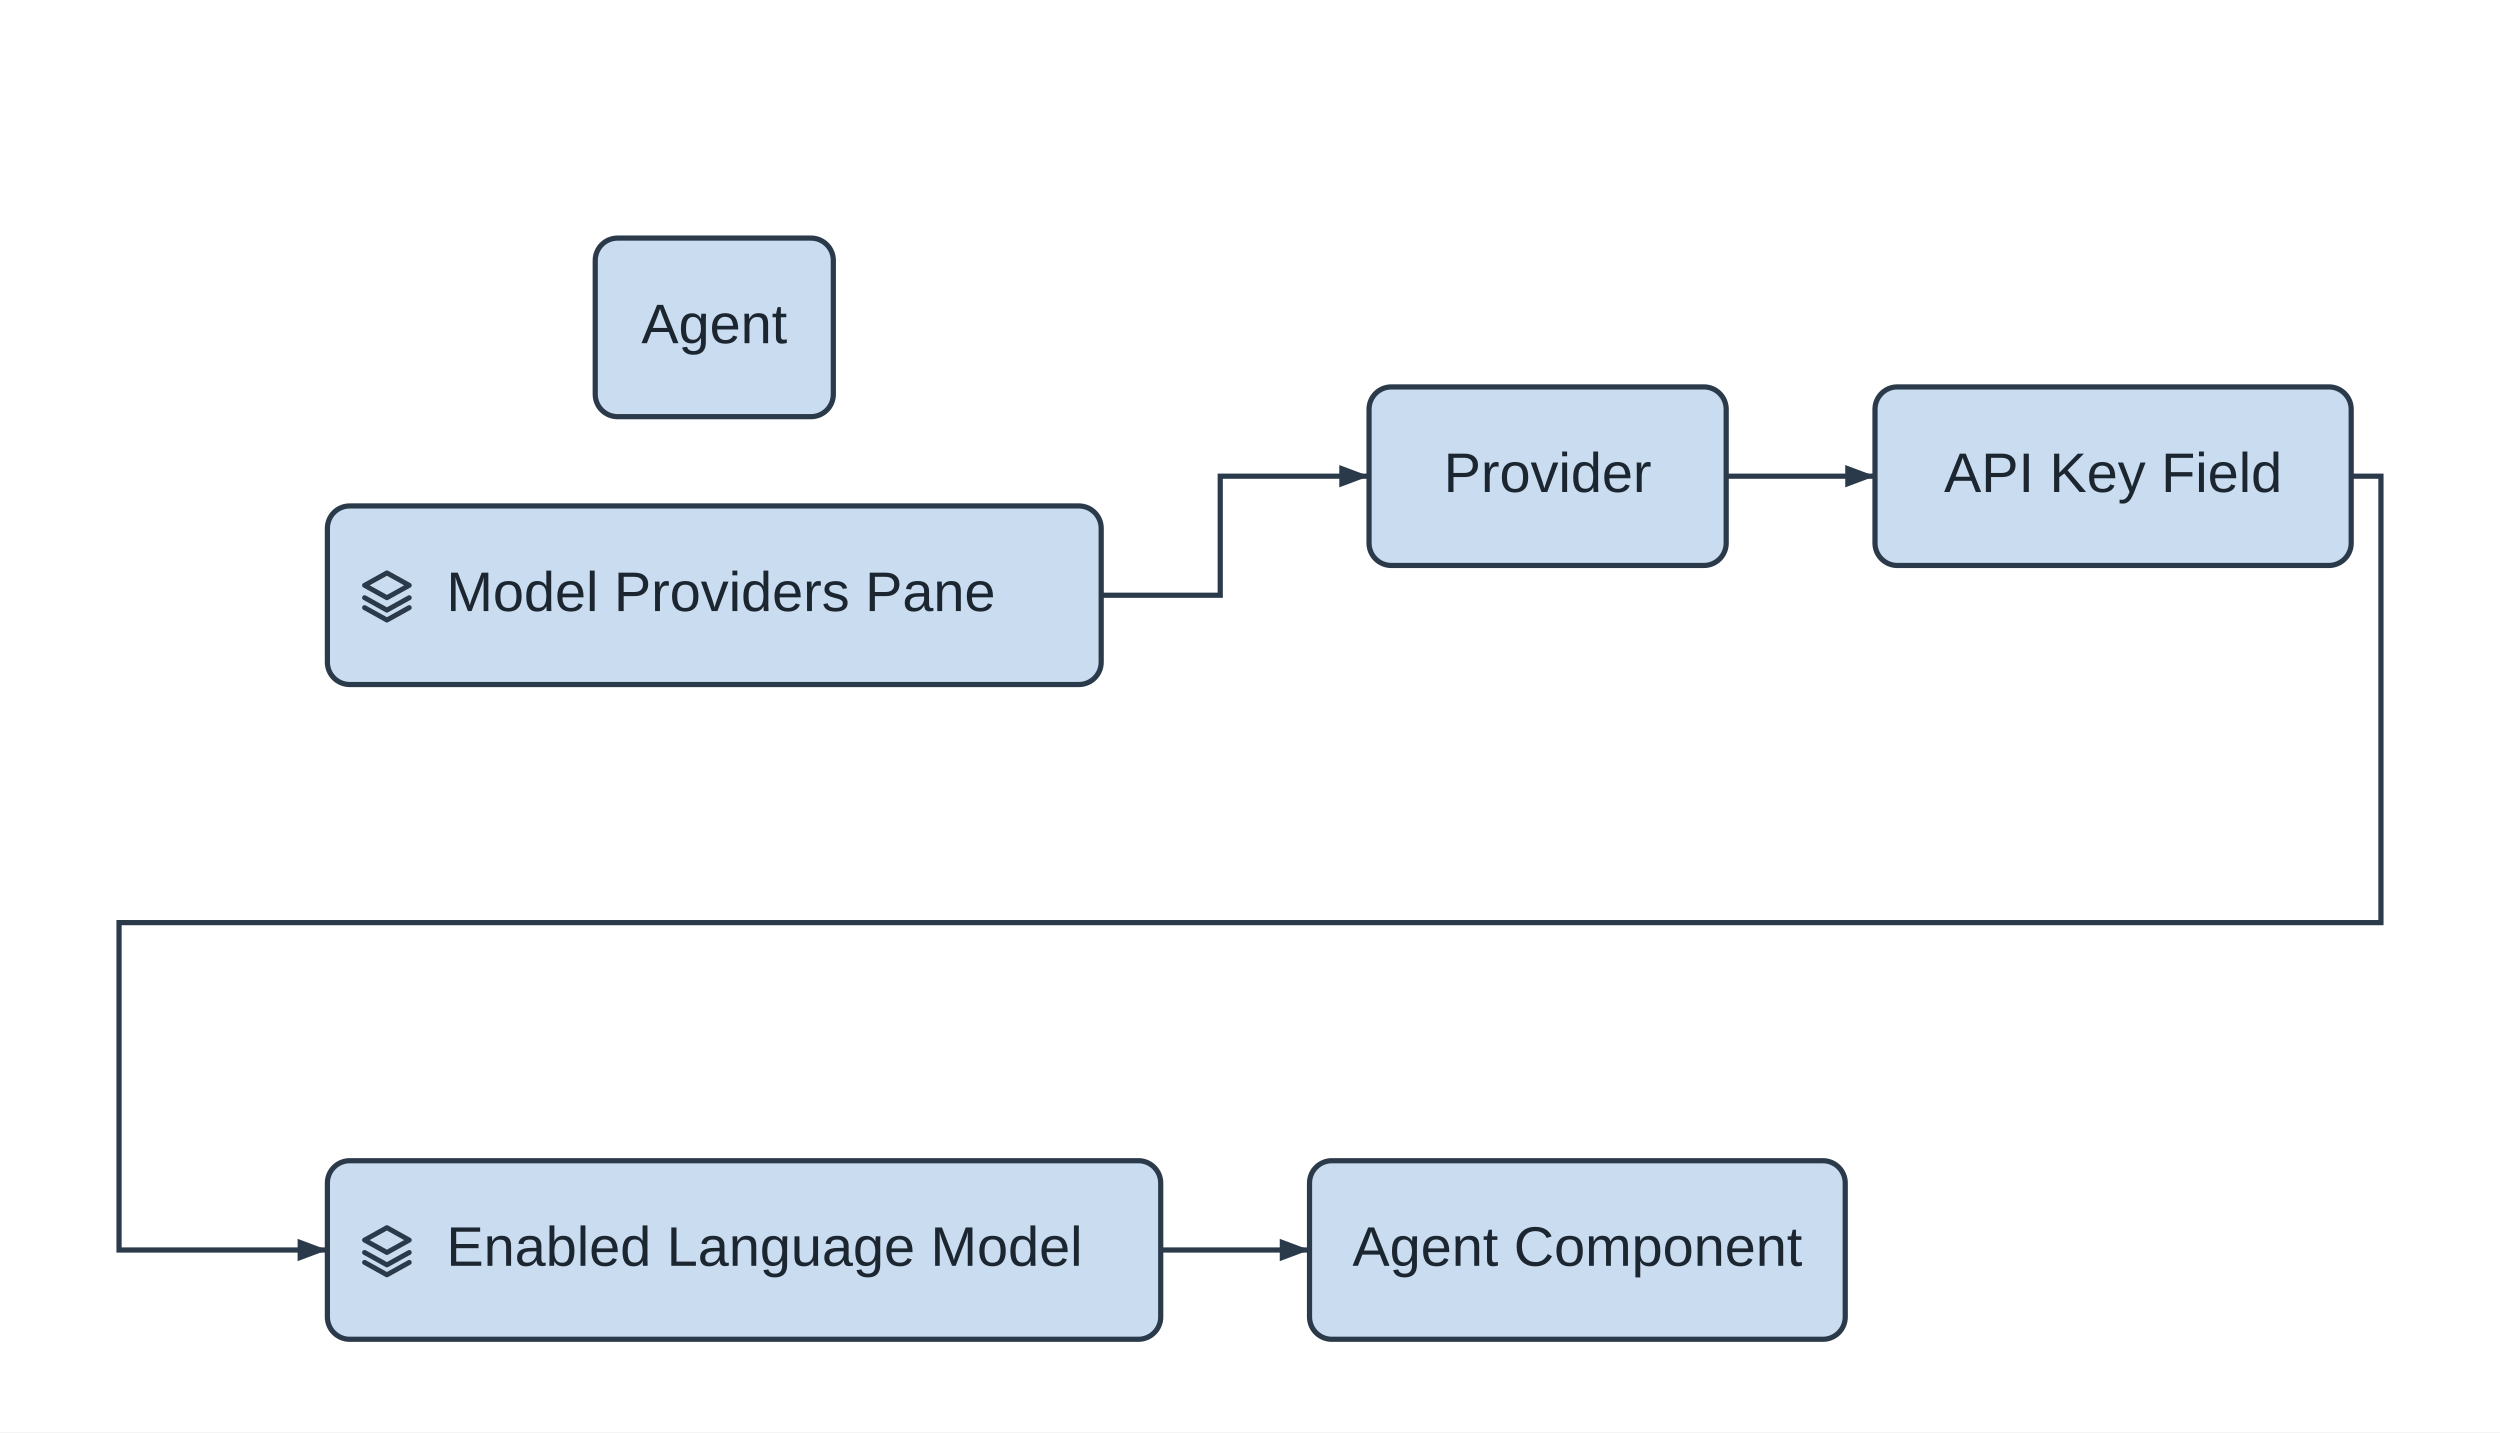
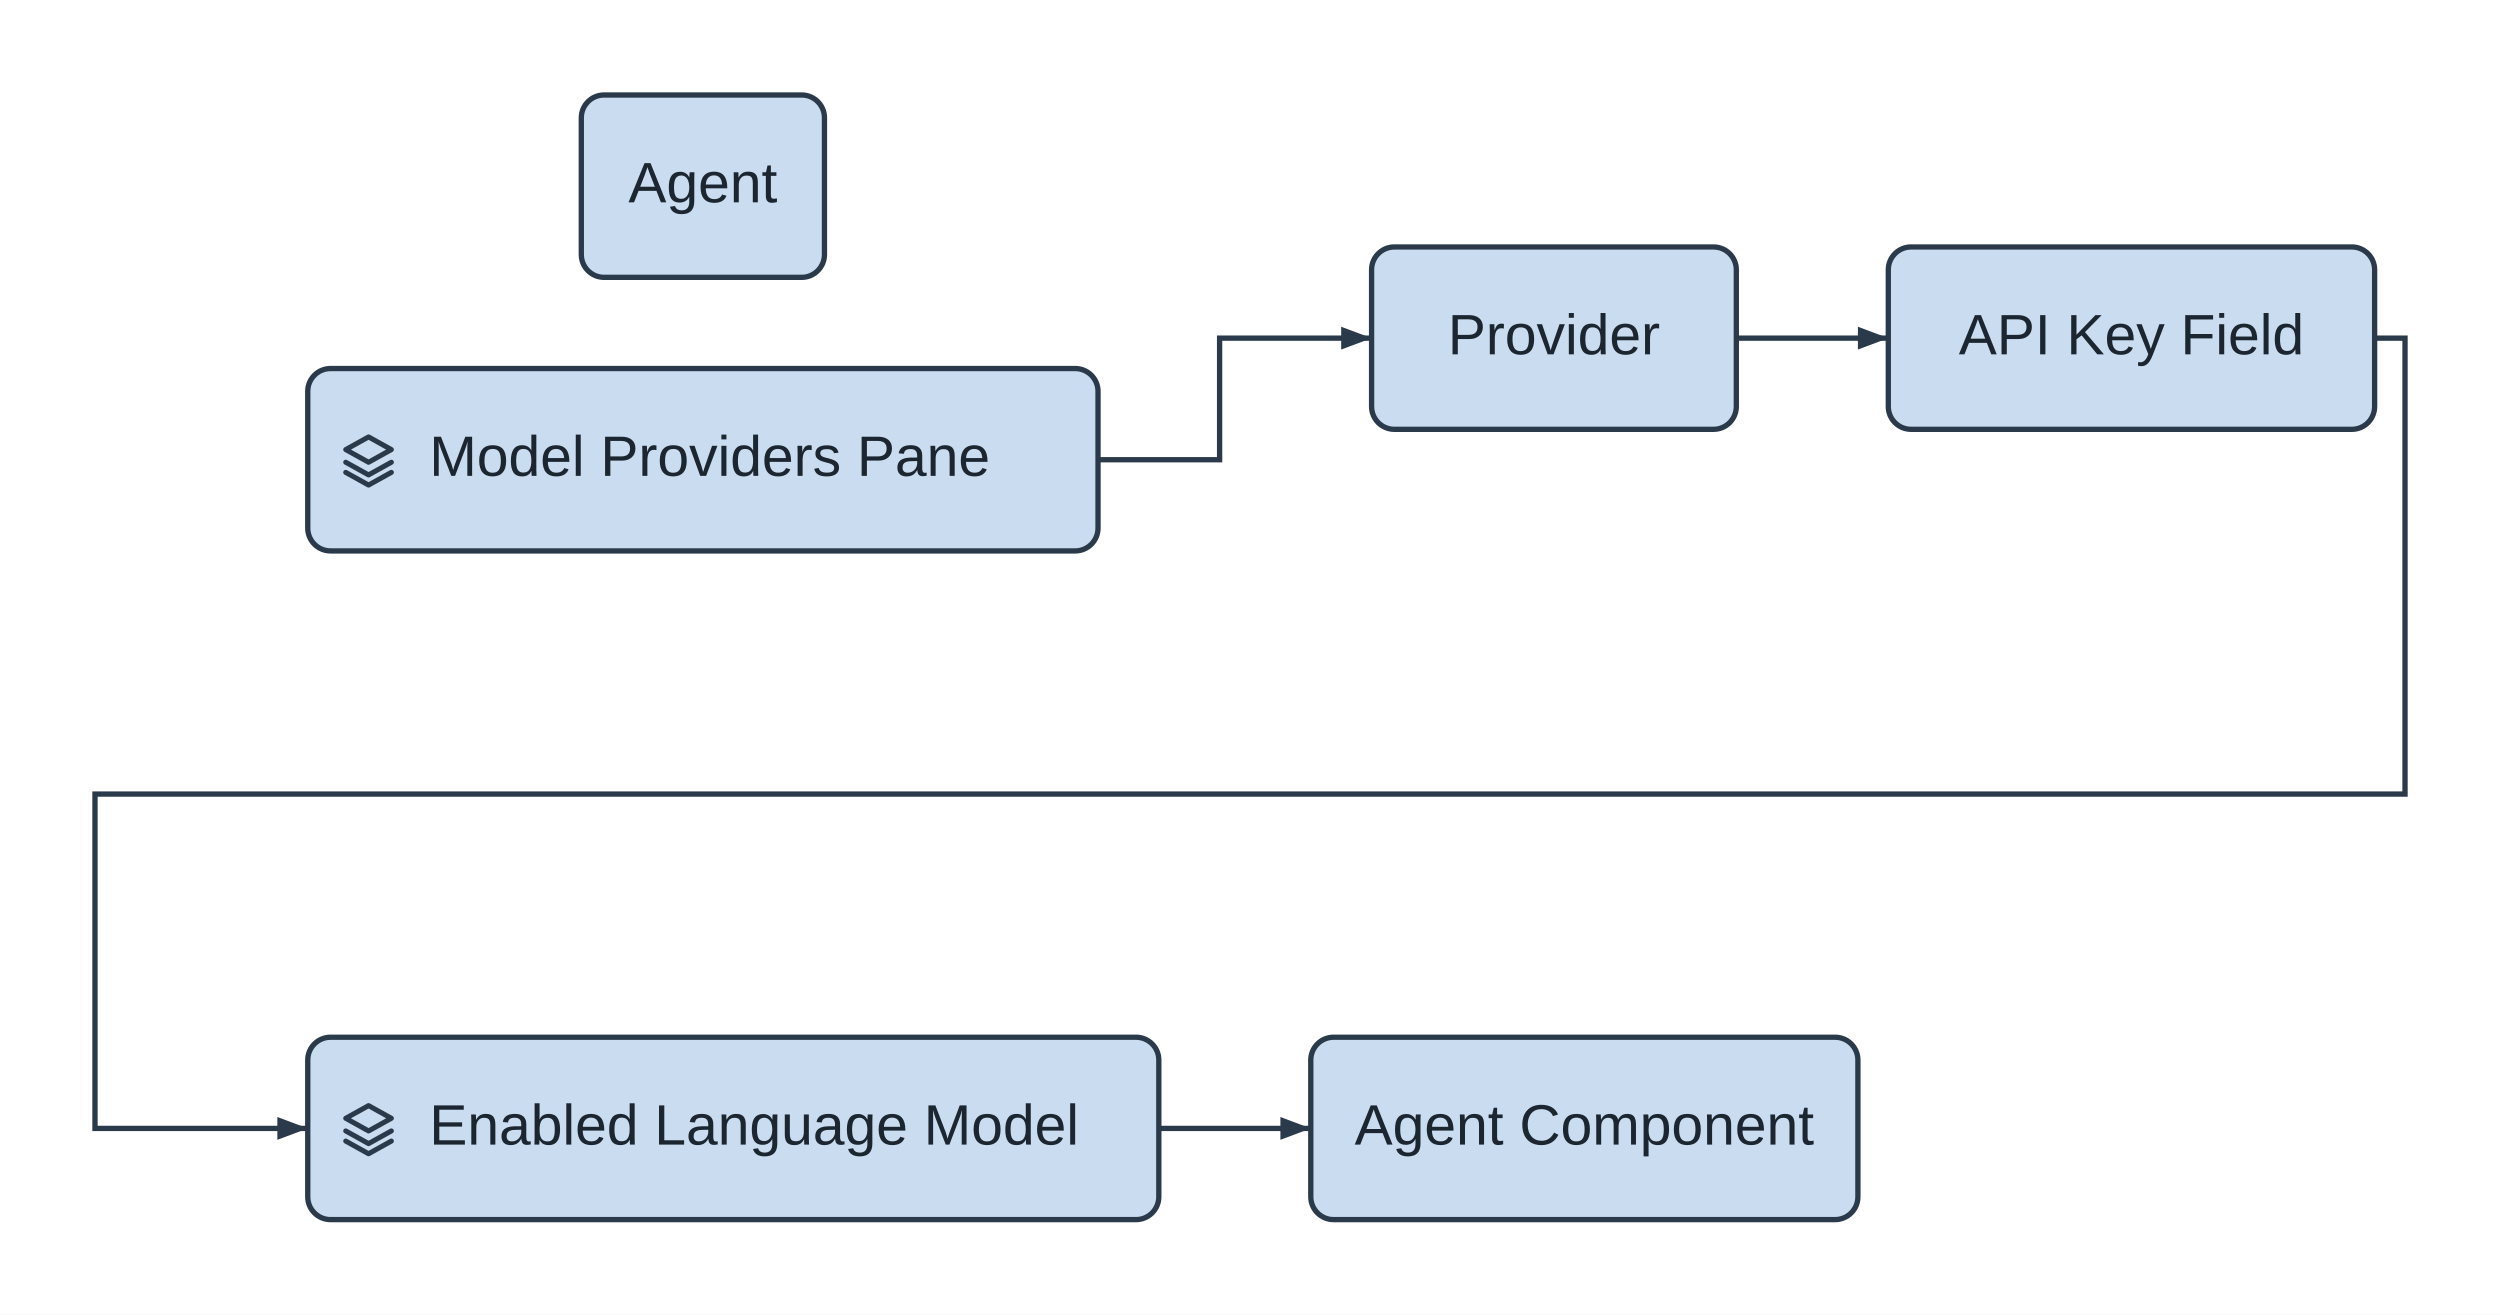
- <svg xmlns="http://www.w3.org/2000/svg" width="672" height="385" viewBox="0 0 672 385" font-family="IBM Plex Sans, Helvetica Neue, Arial, sans-serif" data-figtree="1">
-   <rect id="background" x="0" y="0" width="672" height="385" fill="#FFFFFF" data-role="background" />
+ <svg xmlns="http://www.w3.org/2000/svg" width="658" height="346" viewBox="0 0 658 346" font-family="IBM Plex Sans, Helvetica Neue, Arial, sans-serif" data-figtree="1">
+   <rect id="background" x="0" y="0" width="658" height="346" fill="#FFFFFF" data-role="background" />
  <defs id="e2-defs">
    <marker id="figtree-arrow" markerWidth="8" markerHeight="6" refX="8" refY="3" orient="auto" markerUnits="userSpaceOnUse">
      <path d="M0,0 L8,3 L0,6 z" fill="#2B3A4A" id="e3-path" />
    </marker>
    <symbol id="icon-layers" viewBox="0 0 24 24" fill="none" stroke="currentColor" stroke-width="2" stroke-linecap="round" stroke-linejoin="round">
      <path d="M12 3l9 5-9 5-9-5z" id="e4-path" />
      <path d="M3 13l9 5 9-5" id="e5-path" />
      <path d="M3 17l9 5 9-5" id="e6-path" />
    </symbol>
  </defs>
-   <g id="n1" data-bbox="0 0 672 424">
+   <g id="n1" data-bbox="0 0 672 424" transform="translate(-7,-39)">
    <g id="n2" transform="translate(56,32)" data-bbox="56 32 272 184" data-label="Agent, Model Providers Pane">
      <g id="n6" transform="translate(104,32)" data-bbox="104 32 64 48" data-label="Agent">
        <rect id="n6.block" x="0" y="0" width="64" height="48" fill="#C9DCF0" stroke="#2B3A4A" stroke-width="1.4" data-role="block" rx="6" data-component="Agent" />
        <text id="n6.label" x="32" y="24" font-family="IBM Plex Sans, Helvetica Neue, Arial, sans-serif" font-size="15" text-anchor="middle" dominant-baseline="middle" fill="#1C2630" data-kind="label" data-max-width="64">Agent</text>
      </g>
      <g id="n7" transform="translate(32,104)" data-bbox="32 104 208 48" data-label="Model Providers Pane">
        <rect id="n7.block" x="0" y="0" width="208" height="48" fill="#C9DCF0" stroke="#2B3A4A" stroke-width="1.4" data-role="block" rx="6" data-component="Model Providers Pane" />
        <use id="n7.icon" href="#icon-layers" x="8" y="16" width="16" height="16" color="#2B3A4A" data-role="icon" />
        <text id="n7.label" x="32" y="24" font-family="IBM Plex Sans, Helvetica Neue, Arial, sans-serif" font-size="15" text-anchor="start" dominant-baseline="middle" fill="#1C2630" data-kind="label" data-max-width="188">Model Providers Pane</text>
      </g>
    </g>
    <g id="n3" transform="translate(368,104)" data-bbox="368 104 96 48" data-label="Provider">
      <rect id="n3.block" x="0" y="0" width="96" height="48" fill="#C9DCF0" stroke="#2B3A4A" stroke-width="1.4" data-role="block" rx="6" data-component="Provider" />
      <text id="n3.label" x="48" y="24" font-family="IBM Plex Sans, Helvetica Neue, Arial, sans-serif" font-size="15" text-anchor="middle" dominant-baseline="middle" fill="#1C2630" data-kind="label" data-max-width="96">Provider</text>
    </g>
    <g id="n4" transform="translate(504,104)" data-bbox="504 104 128 48" data-label="API Key Field">
      <rect id="n4.block" x="0" y="0" width="128" height="48" fill="#C9DCF0" stroke="#2B3A4A" stroke-width="1.4" data-role="block" rx="6" data-component="API Key Field" />
      <text id="n4.label" x="64" y="24" font-family="IBM Plex Sans, Helvetica Neue, Arial, sans-serif" font-size="15" text-anchor="middle" dominant-baseline="middle" fill="#1C2630" data-kind="label" data-max-width="128">API Key Field</text>
    </g>
    <g id="n5" transform="translate(56,280)" data-bbox="56 280 472 112" data-label="Enabled Language Model, Agent Component">
      <g id="n8" transform="translate(32,32)" data-bbox="32 32 224 48" data-label="Enabled Language Model">
        <rect id="n8.block" x="0" y="0" width="224" height="48" fill="#C9DCF0" stroke="#2B3A4A" stroke-width="1.4" data-role="block" rx="6" data-component="Enabled Language Model" />
        <use id="n8.icon" href="#icon-layers" x="8" y="16" width="16" height="16" color="#2B3A4A" data-role="icon" />
        <text id="n8.label" x="32" y="24" font-family="IBM Plex Sans, Helvetica Neue, Arial, sans-serif" font-size="15" text-anchor="start" dominant-baseline="middle" fill="#1C2630" data-kind="label" data-max-width="204">Enabled Language Model</text>
      </g>
      <g id="n9" transform="translate(296,32)" data-bbox="296 32 144 48" data-label="Agent Component">
        <rect id="n9.block" x="0" y="0" width="144" height="48" fill="#C9DCF0" stroke="#2B3A4A" stroke-width="1.4" data-role="block" rx="6" data-component="Agent Component" />
        <text id="n9.label" x="72" y="24" font-family="IBM Plex Sans, Helvetica Neue, Arial, sans-serif" font-size="15" text-anchor="middle" dominant-baseline="middle" fill="#1C2630" data-kind="label" data-max-width="144">Agent Component</text>
      </g>
      <path id="n5.arrow0" d="M256,56 H296" fill="none" stroke="#2B3A4A" stroke-width="1.4" data-flow="data" marker-end="url(#figtree-arrow)" data-from="n8.right" data-to="n9.left" />
    </g>
    <path id="n1.arrow0" d="M296,160 H328 V128 H368" fill="none" stroke="#2B3A4A" stroke-width="1.4" data-flow="data" marker-end="url(#figtree-arrow)" data-from="n7.right" data-to="n3.left" />
    <path id="n1.arrow1" d="M464,128 H504" fill="none" stroke="#2B3A4A" stroke-width="1.4" data-flow="data" marker-end="url(#figtree-arrow)" data-from="n3.right" data-to="n4.left" />
    <path id="n1.arrow2" d="M632,128 H640 V248 H32 V336 H88" fill="none" stroke="#2B3A4A" stroke-width="1.4" data-flow="data" marker-end="url(#figtree-arrow)" data-from="n4.right" data-to="n8.left" />
  </g>
</svg>
